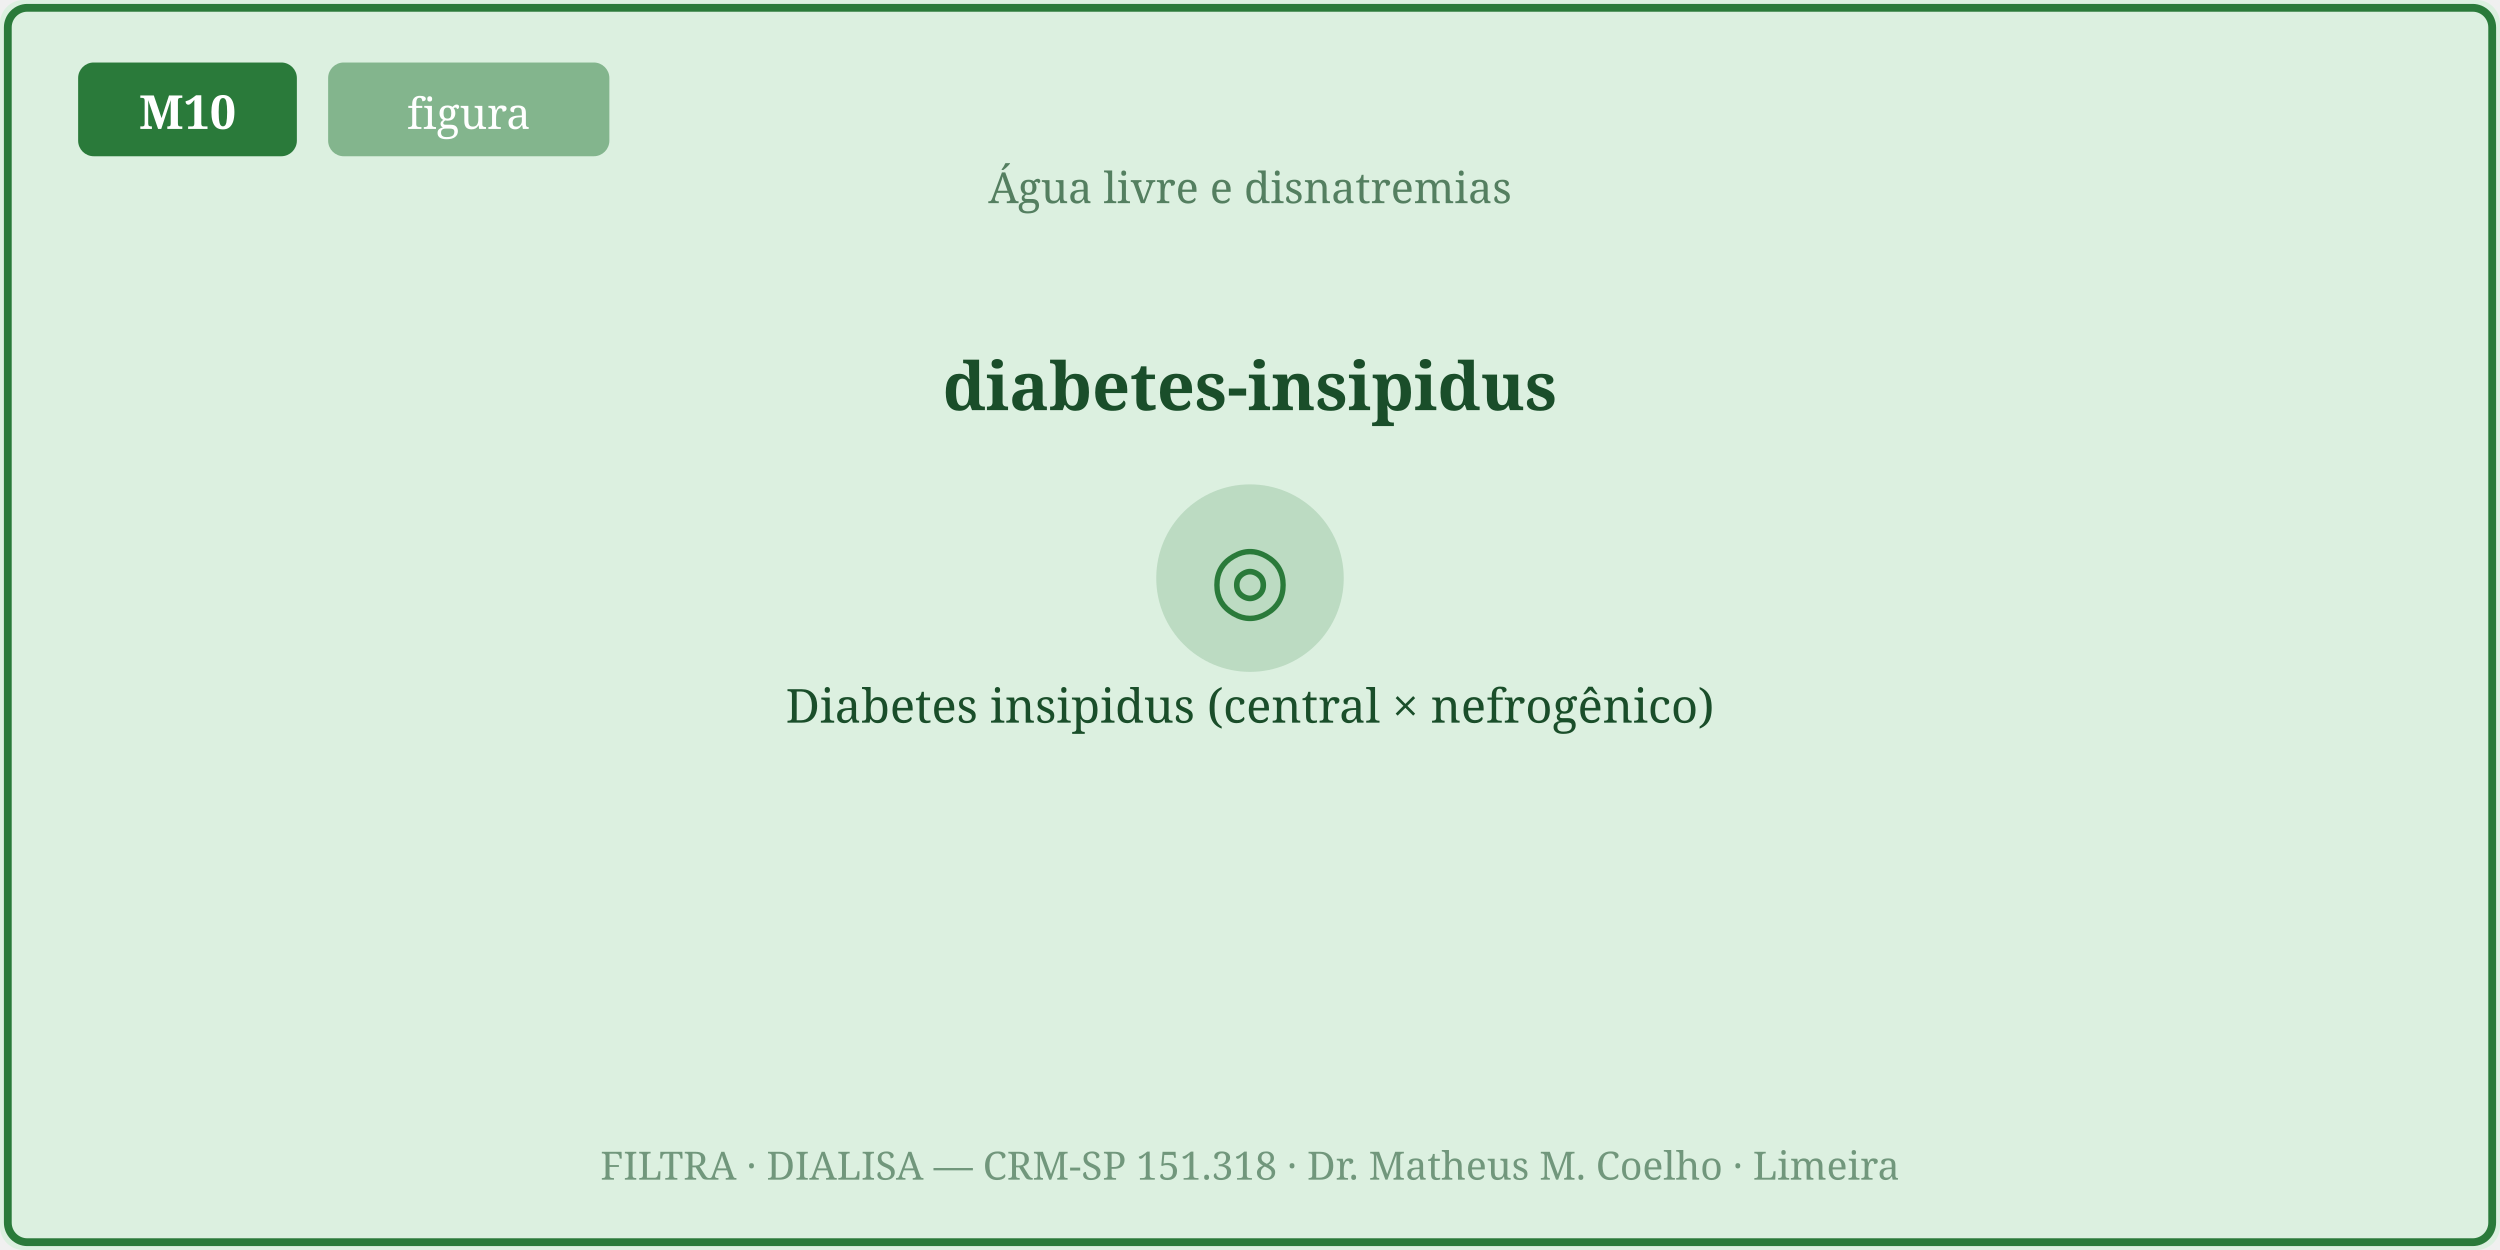
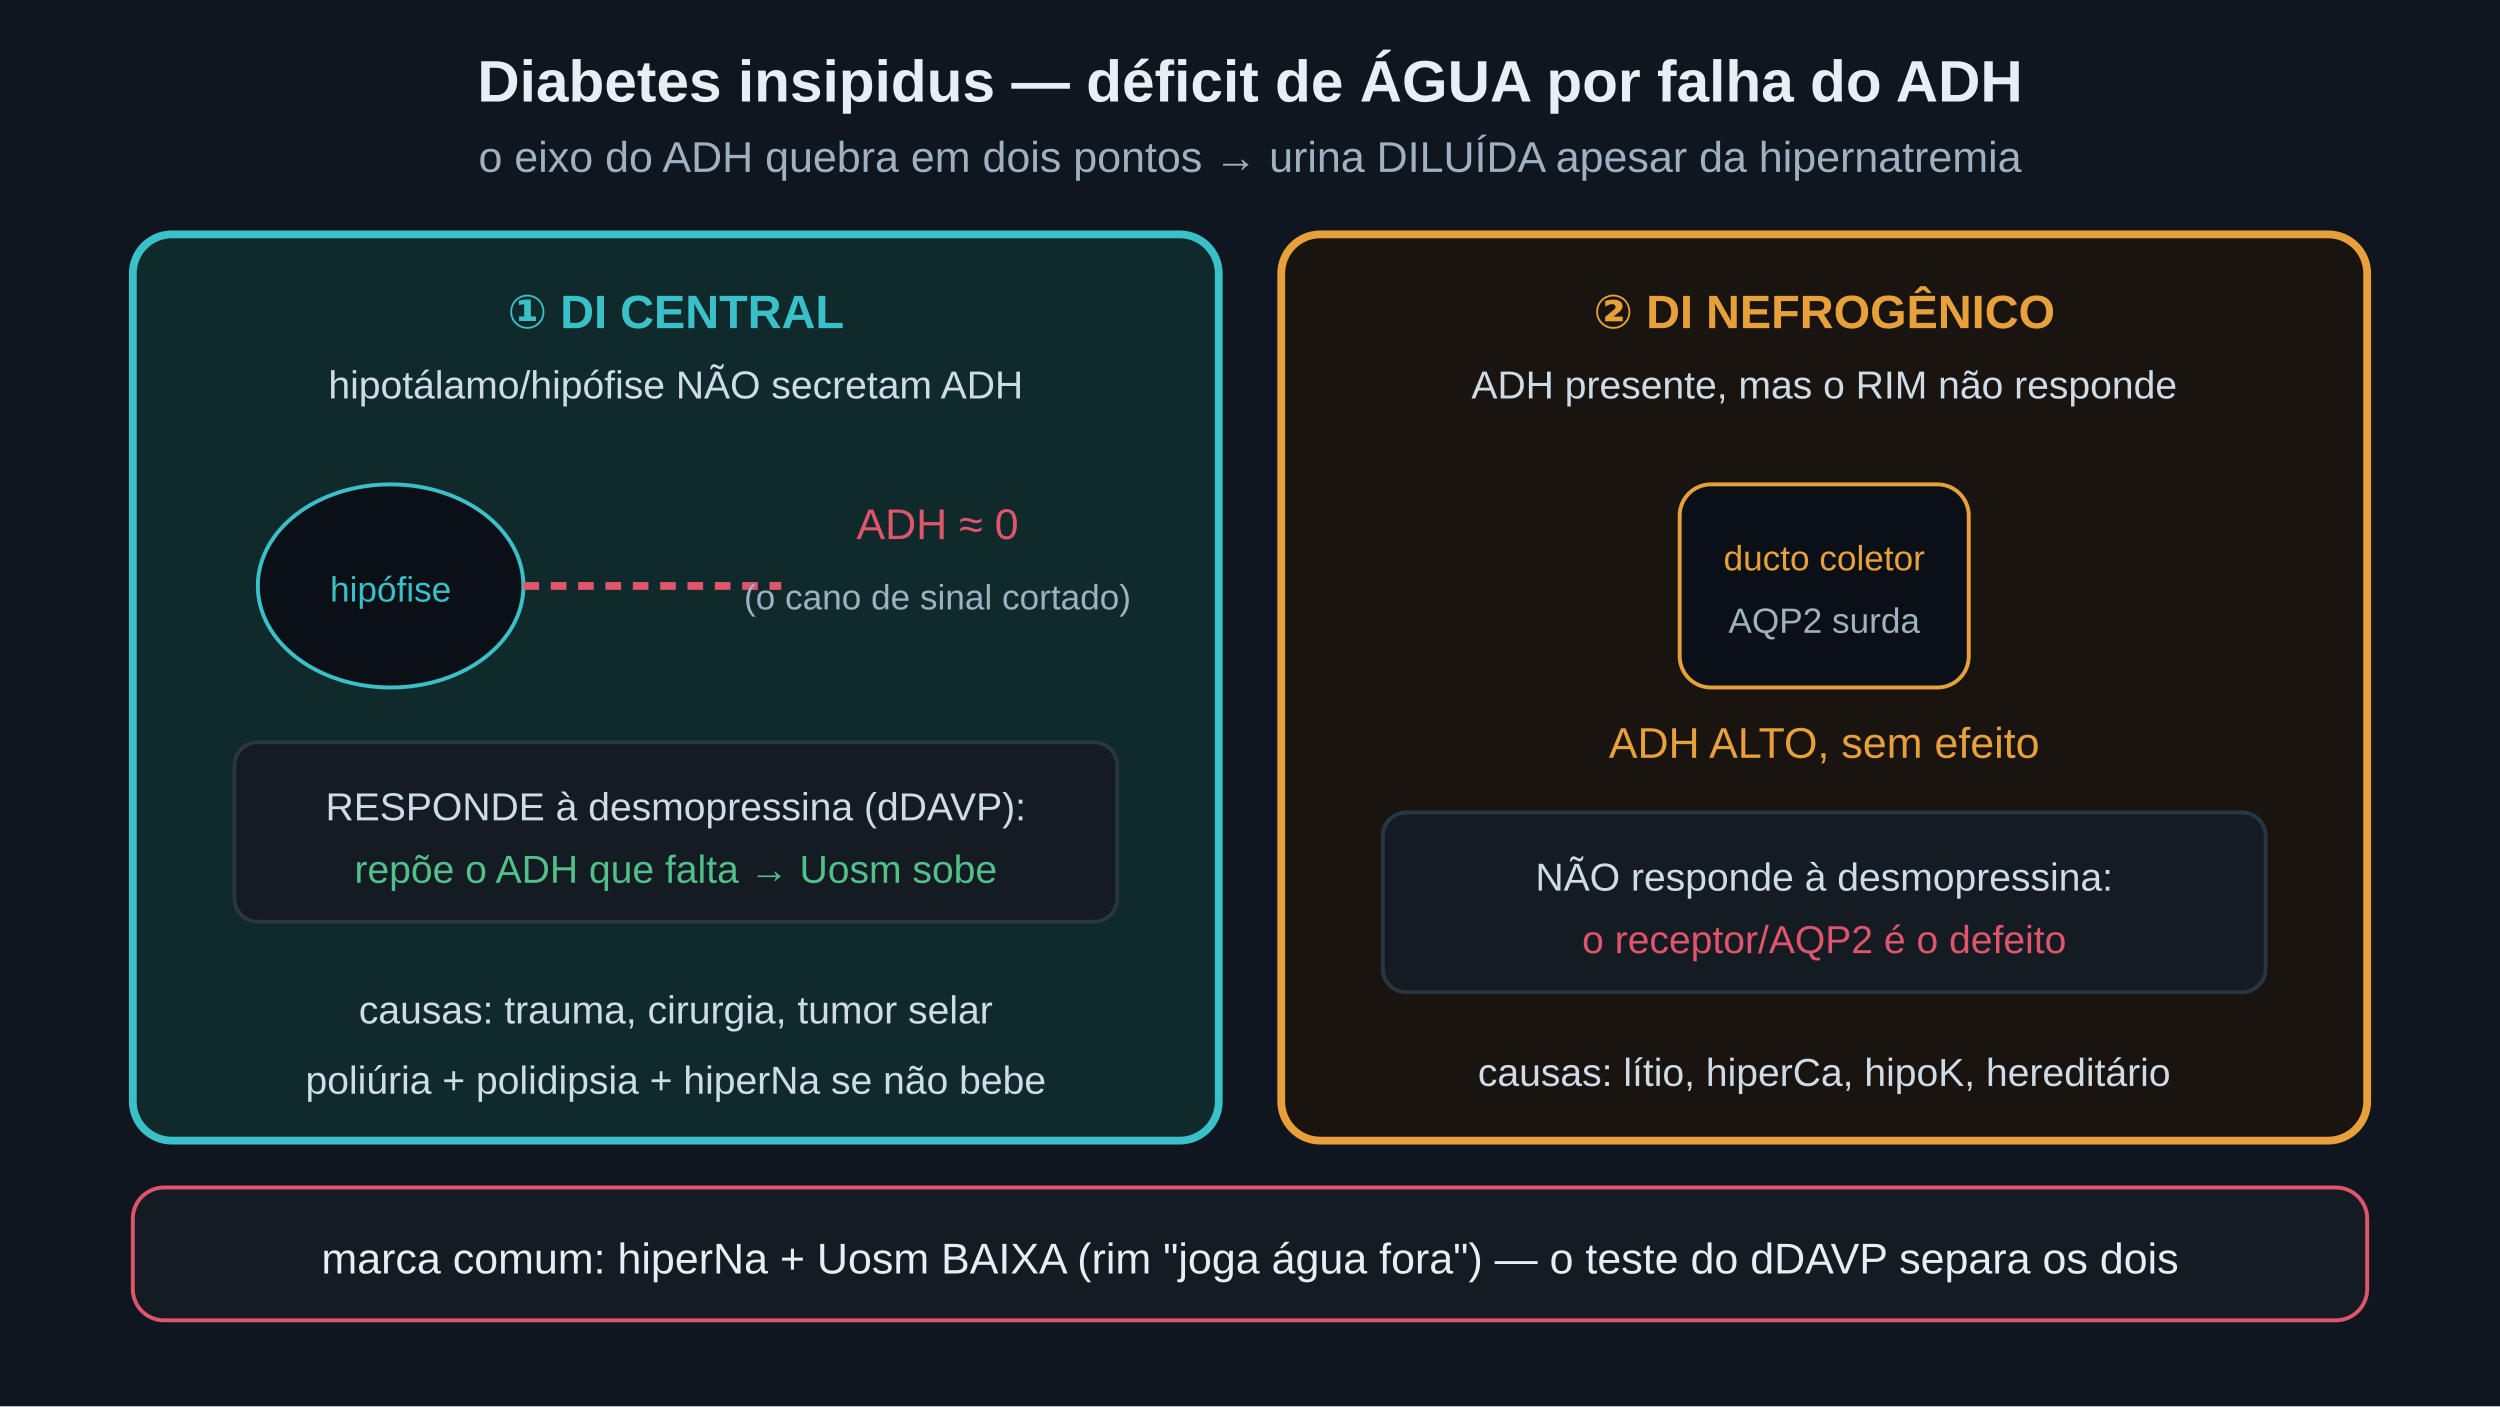
- <svg xmlns="http://www.w3.org/2000/svg" viewBox="0 0 640 320" font-family="Georgia,serif">
-   <rect width="640" height="320" fill="#dcf0e0" rx="6" />
-   <rect x="2" y="2" width="636" height="316" rx="5" fill="none" stroke="#2a7a3a" stroke-width="2" />
-   <rect x="20" y="16" width="56" height="24" rx="4" fill="#2a7a3a" />
-   <text x="48" y="33" text-anchor="middle" font-size="12" font-weight="bold" fill="white">M10</text>
-   <rect x="84" y="16" width="72" height="24" rx="4" fill="#2a7a3a" opacity="0.5" />
-   <text x="120" y="33" text-anchor="middle" font-size="11" fill="white">figura</text>
-   <text x="320" y="52" text-anchor="middle" font-size="11" fill="#1a4e2a" opacity="0.7">Água livre e disnatremias</text>
-   <text x="320" y="105" text-anchor="middle" font-size="17" font-weight="bold" fill="#1a4e2a">diabetes-insipidus</text>
-   <circle cx="320" cy="148" r="24" fill="#2a7a3a" opacity="0.18" />
-   <text x="320" y="156" text-anchor="middle" font-size="24" fill="#2a7a3a">◎</text>
-   <text x="320" y="185" text-anchor="middle" font-size="12" fill="#1a4e2a">Diabetes insipidus (central × nefrogênico)</text>
-   <text x="320" y="302" text-anchor="middle" font-size="10" fill="#1a4e2a" opacity="0.55">FILTRA · DIALISA — CRM-SP 151.318 · Dr. Matheus M. Coelho · Limeira</text>
+ <svg xmlns="http://www.w3.org/2000/svg" viewBox="0 0 640 360" font-family="system-ui,Segoe UI,Arial,sans-serif">
+   <rect width="640" height="360" fill="#0f1620" />
+   <text x="320" y="26" text-anchor="middle" font-size="15" font-weight="700" fill="#e7eef4">Diabetes insipidus — déficit de ÁGUA por falha do ADH</text>
+   <text x="320" y="44" text-anchor="middle" font-size="11" fill="#9fb1c0">o eixo do ADH quebra em dois pontos → urina DILUÍDA apesar da hipernatremia</text>
+   <rect x="34" y="60" width="278" height="232" rx="10" fill="#102a2c" stroke="#39c0c8" stroke-width="2" />
+   <text x="173" y="84" text-anchor="middle" font-size="12" font-weight="700" fill="#39c0c8">① DI CENTRAL</text>
+   <text x="173" y="102" text-anchor="middle" font-size="10" fill="#cfdbe6">hipotálamo/hipófise NÃO secretam ADH</text>
+   <ellipse cx="100" cy="150" rx="34" ry="26" fill="#0a1016" stroke="#39c0c8" />
+   <text x="100" y="154" text-anchor="middle" font-size="9" fill="#39c0c8">hipófise</text>
+   <line x1="134" y1="150" x2="200" y2="150" stroke="#e0556b" stroke-width="2" stroke-dasharray="4 3" />
+   <text x="240" y="138" text-anchor="middle" font-size="11" fill="#e0556b">ADH ≈ 0</text>
+   <text x="240" y="156" text-anchor="middle" font-size="9" fill="#9fb1c0">(o cano de sinal cortado)</text>
+   <rect x="60" y="190" width="226" height="46" rx="6" fill="#141b22" stroke="#283642" />
+   <text x="173" y="210" text-anchor="middle" font-size="10" fill="#cfdbe6">RESPONDE à desmopressina (dDAVP):</text>
+   <text x="173" y="226" text-anchor="middle" font-size="10" fill="#52c08a">repõe o ADH que falta → Uosm sobe</text>
+   <text x="173" y="262" text-anchor="middle" font-size="10" fill="#cfdbe6">causas: trauma, cirurgia, tumor selar</text>
+   <text x="173" y="280" text-anchor="middle" font-size="10" fill="#cfdbe6">poliúria + polidipsia + hiperNa se não bebe</text>
+   <rect x="328" y="60" width="278" height="232" rx="10" fill="#1a1410" stroke="#e8a13a" stroke-width="2" />
+   <text x="467" y="84" text-anchor="middle" font-size="12" font-weight="700" fill="#e8a13a">② DI NEFROGÊNICO</text>
+   <text x="467" y="102" text-anchor="middle" font-size="10" fill="#cfdbe6">ADH presente, mas o RIM não responde</text>
+   <rect x="430" y="124" width="74" height="52" rx="8" fill="#0a1016" stroke="#e8a13a" />
+   <text x="467" y="146" text-anchor="middle" font-size="9" fill="#e8a13a">ducto coletor</text>
+   <text x="467" y="162" text-anchor="middle" font-size="9" fill="#9fb1c0">AQP2 surda</text>
+   <text x="467" y="194" text-anchor="middle" font-size="11" fill="#e8a13a">ADH ALTO, sem efeito</text>
+   <rect x="354" y="208" width="226" height="46" rx="6" fill="#141b22" stroke="#283642" />
+   <text x="467" y="228" text-anchor="middle" font-size="10" fill="#cfdbe6">NÃO responde à desmopressina:</text>
+   <text x="467" y="244" text-anchor="middle" font-size="10" fill="#e0556b">o receptor/AQP2 é o defeito</text>
+   <text x="467" y="278" text-anchor="middle" font-size="10" fill="#cfdbe6">causas: lítio, hiperCa, hipoK, hereditário</text>
+   <rect x="34" y="304" width="572" height="34" rx="8" fill="#141b22" stroke="#e0556b" />
+   <text x="320" y="326" text-anchor="middle" font-size="11" fill="#e7eef4">marca comum: hiperNa + Uosm BAIXA (rim "joga água fora") — o teste do dDAVP separa os dois</text>
</svg>
